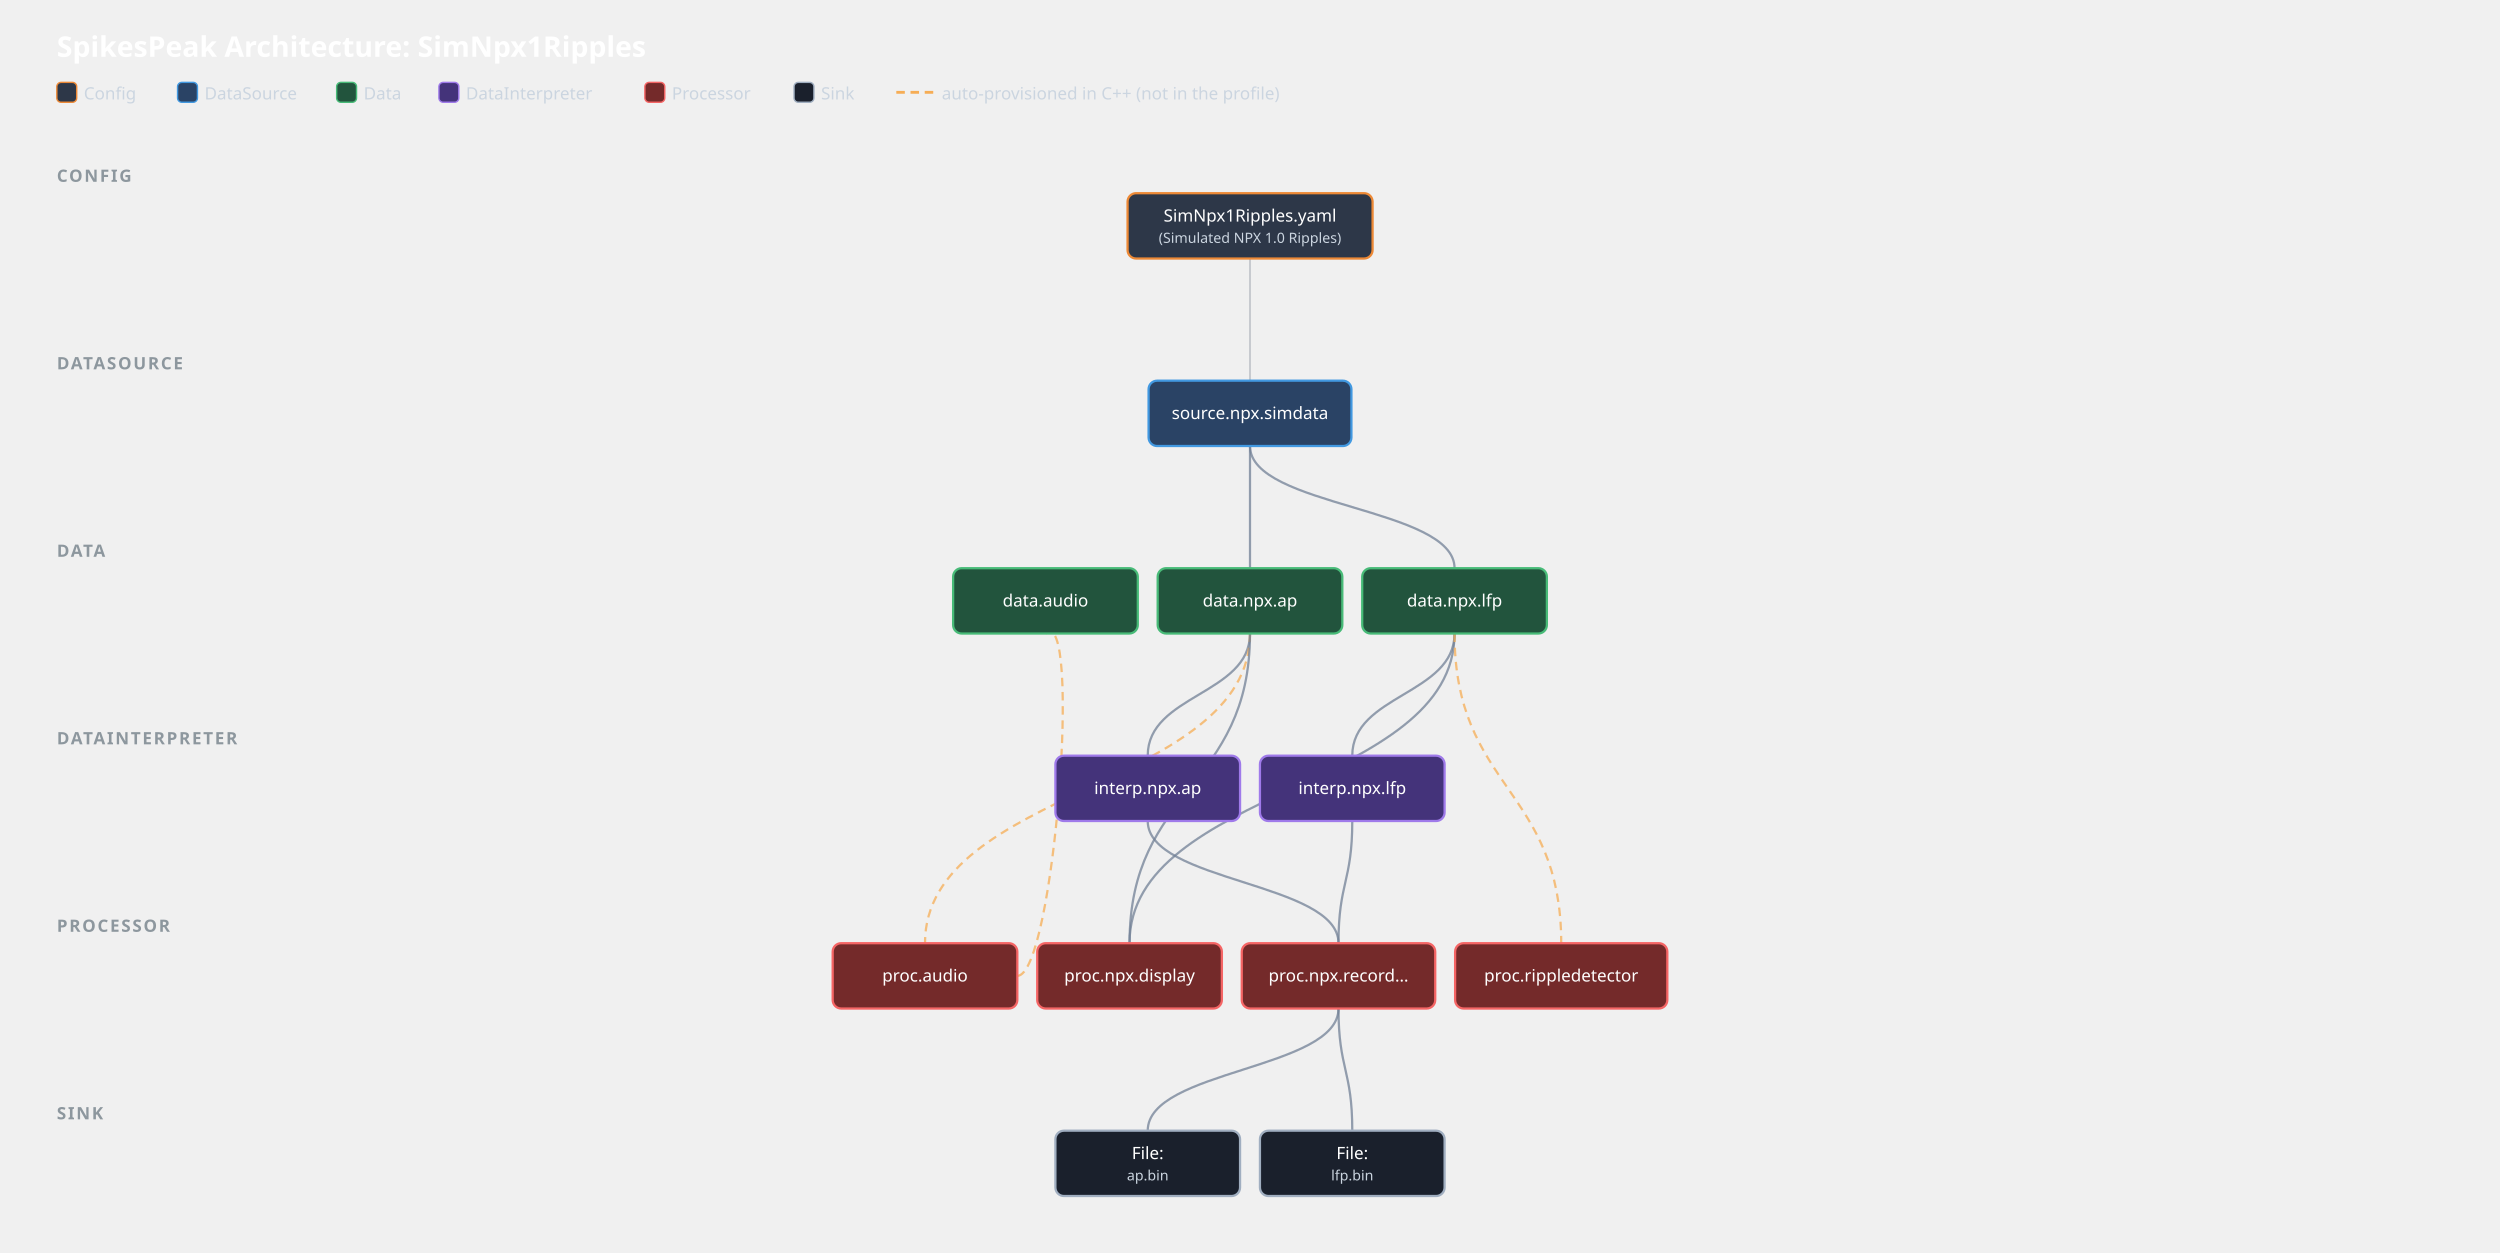
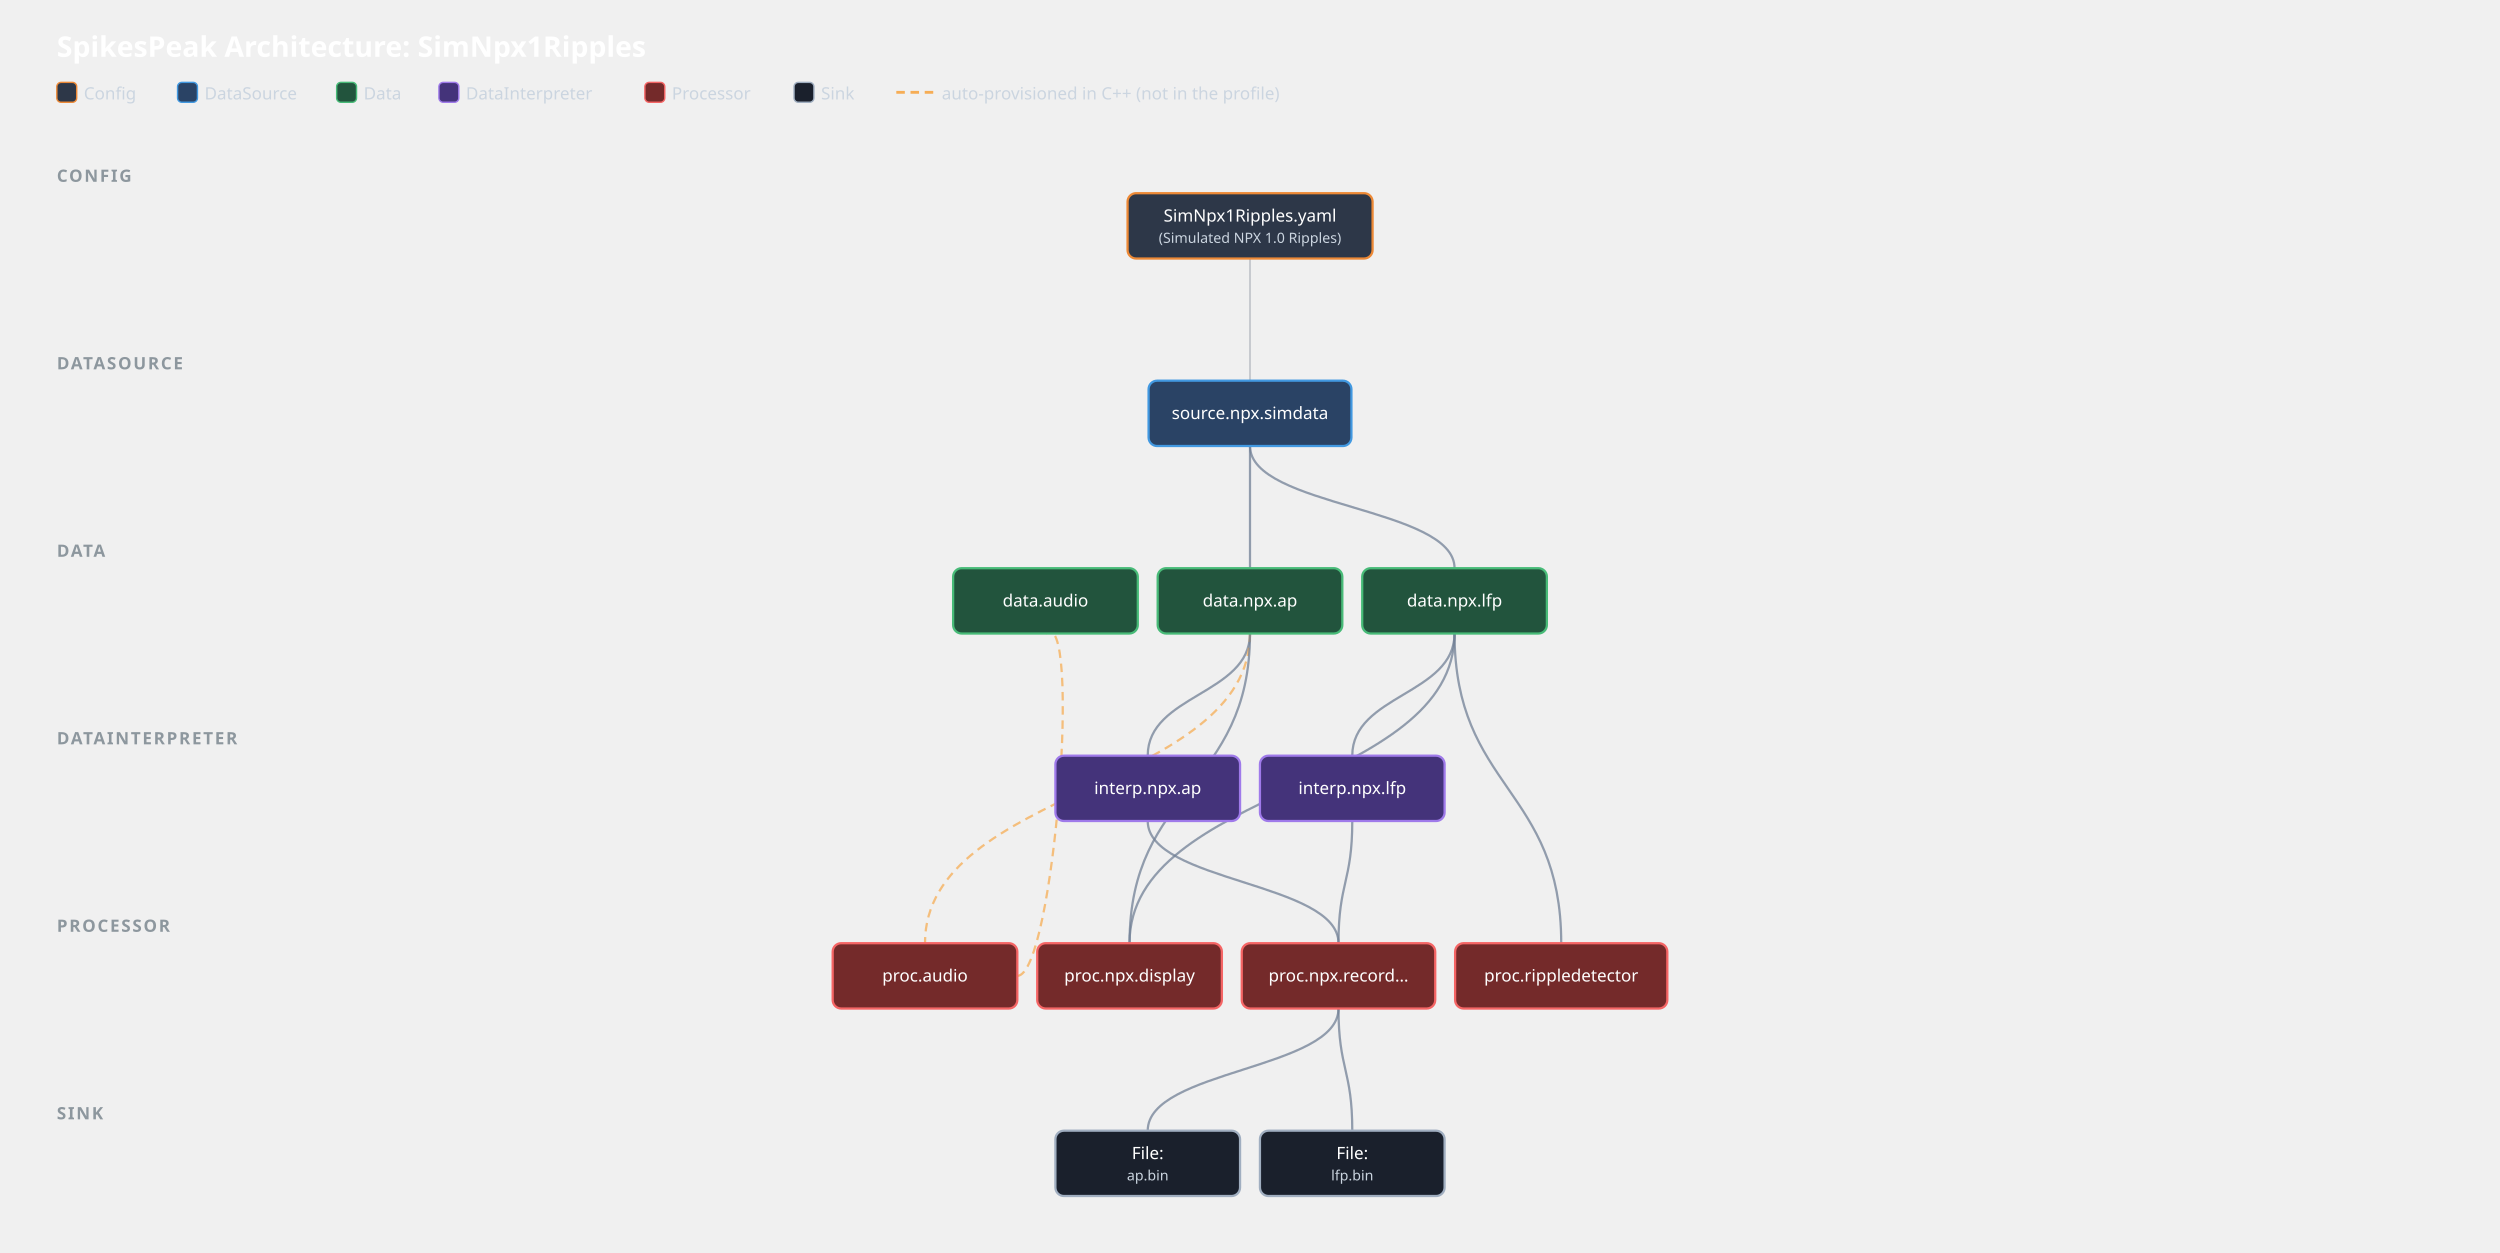
<svg xmlns="http://www.w3.org/2000/svg" width="1760.0" height="882.0" viewBox="0 0 1760.0 882.0" preserveAspectRatio="xMidYMin meet" style="background-color: #1a1a1a; max-width: 100%; height: auto;">
  <text x="40" y="40" fill="#fff" font-family="sans-serif" font-size="20" font-weight="bold">SpikesPeak Architecture: SimNpx1Ripples</text>
  <g id="legend">
    <rect x="40" y="58" width="14" height="14" rx="3" fill="#2d3748" stroke="#ed8936" stroke-width="1" />
    <text x="59" y="70" fill="#cbd5e0" font-family="sans-serif" font-size="12">Config</text>
    <rect x="125" y="58" width="14" height="14" rx="3" fill="#2a4365" stroke="#4299e1" stroke-width="1" />
    <text x="144" y="70" fill="#cbd5e0" font-family="sans-serif" font-size="12">DataSource</text>
    <rect x="237" y="58" width="14" height="14" rx="3" fill="#22543d" stroke="#48bb78" stroke-width="1" />
    <text x="256" y="70" fill="#cbd5e0" font-family="sans-serif" font-size="12">Data</text>
    <rect x="309" y="58" width="14" height="14" rx="3" fill="#44337a" stroke="#9f7aea" stroke-width="1" />
    <text x="328" y="70" fill="#cbd5e0" font-family="sans-serif" font-size="12">DataInterpreter</text>
    <rect x="454" y="58" width="14" height="14" rx="3" fill="#742a2a" stroke="#f56565" stroke-width="1" />
    <text x="473" y="70" fill="#cbd5e0" font-family="sans-serif" font-size="12">Processor</text>
    <rect x="559" y="58" width="14" height="14" rx="3" fill="#1a202c" stroke="#a0aec0" stroke-width="1" />
    <text x="578" y="70" fill="#cbd5e0" font-family="sans-serif" font-size="12">Sink</text>
    <path d="M 631 65 l 26 0" stroke="#f6ad55" stroke-width="2" stroke-dasharray="6 4" />
    <text x="663" y="70" fill="#cbd5e0" font-family="sans-serif" font-size="12">auto-provisioned in C++ (not in the profile)</text>
  </g>
  <g id="edges">
    <path d="M 880.0 182.0 C 880.0 207.8, 880.0 224.0, 880.0 242.0 L 880.0 268.0" fill="none" stroke="#4a5568" stroke-width="1.0" opacity="0.35" />
    <path d="M 880.0 446.0 C 880.0 489.0, 808.0 489.0, 808.0 532.0" fill="none" stroke="#718096" stroke-width="1.6" opacity="0.75" />
    <path d="M 880.0 446.0 C 880.0 555.0, 651.2 555.0, 651.2 664.0" fill="none" stroke="#f6ad55" stroke-width="1.6" opacity="0.75" stroke-dasharray="6 4" />
    <path d="M 880.0 446.0 C 880.0 555.0, 795.2 555.0, 795.2 664.0" fill="none" stroke="#718096" stroke-width="1.6" opacity="0.75" />
    <path d="M 1024.0 446.0 C 1024.0 489.0, 952.0 489.0, 952.0 532.0" fill="none" stroke="#718096" stroke-width="1.6" opacity="0.75" />
    <path d="M 1024.0 446.0 C 1024.0 555.0, 795.2 555.0, 795.2 664.0" fill="none" stroke="#718096" stroke-width="1.6" opacity="0.75" />
-     <path d="M 1024.0 446.0 C 1024.0 555.0, 1099.1 555.0, 1099.1 664.0" fill="none" stroke="#f6ad55" stroke-width="1.6" opacity="0.75" stroke-dasharray="6 4" />
+     <path d="M 1024.0 446.0 C 1024.0 555.0, 1099.1 555.0, 1099.1 664.0" fill="none" stroke="#718096" stroke-width="1.6" opacity="0.75" />
    <path d="M 808.0 578.0 C 808.0 621.0, 942.3 621.0, 942.3 664.0" fill="none" stroke="#718096" stroke-width="1.6" opacity="0.75" />
    <path d="M 952.0 578.0 C 952.0 621.0, 942.3 621.0, 942.3 664.0" fill="none" stroke="#718096" stroke-width="1.6" opacity="0.75" />
    <path d="M 716.2 687.0 C 742.2 687.0, 762.0 423.0, 736.0 446.0" fill="none" stroke="#f6ad55" stroke-width="1.6" opacity="0.75" stroke-dasharray="6 4" />
    <path d="M 942.3 710.0 C 942.3 753.0, 808.0 753.0, 808.0 796.0" fill="none" stroke="#718096" stroke-width="1.6" opacity="0.75" />
    <path d="M 942.3 710.0 C 942.3 753.0, 952.0 753.0, 952.0 796.0" fill="none" stroke="#718096" stroke-width="1.6" opacity="0.75" />
    <path d="M 880.0 314.0 C 880.0 357.0, 880.0 357.0, 880.0 400.0" fill="none" stroke="#718096" stroke-width="1.6" opacity="0.75" />
    <path d="M 880.0 314.0 C 880.0 357.0, 1024.0 357.0, 1024.0 400.0" fill="none" stroke="#718096" stroke-width="1.6" opacity="0.75" />
  </g>
  <g id="nodes">
    <text x="40" y="128.0" fill="#8d979e" font-family="sans-serif" font-size="12" font-weight="bold" letter-spacing="1.2">CONFIG</text>
    <text x="40" y="260.0" fill="#8d979e" font-family="sans-serif" font-size="12" font-weight="bold" letter-spacing="1.2">DATASOURCE</text>
    <text x="40" y="392.0" fill="#8d979e" font-family="sans-serif" font-size="12" font-weight="bold" letter-spacing="1.2">DATA</text>
    <text x="40" y="524.0" fill="#8d979e" font-family="sans-serif" font-size="12" font-weight="bold" letter-spacing="1.2">DATAINTERPRETER</text>
    <text x="40" y="656.0" fill="#8d979e" font-family="sans-serif" font-size="12" font-weight="bold" letter-spacing="1.2">PROCESSOR</text>
    <text x="40" y="788.0" fill="#8d979e" font-family="sans-serif" font-size="12" font-weight="bold" letter-spacing="1.2">SINK</text>
    <rect x="793.8" y="136.0" width="172.5" height="46" rx="6" fill="#2d3748" stroke="#ed8936" stroke-width="1.6" />
    <text x="880.0" y="156.0" fill="#fff" font-family="sans-serif" font-size="12" text-anchor="middle">SimNpx1Ripples.yaml</text>
    <text x="880.0" y="171.0" fill="#cbd5e0" font-family="sans-serif" font-size="10" text-anchor="middle">(Simulated NPX 1.0 Ripples)</text>
    <rect x="671.0" y="400.0" width="130.0" height="46" rx="6" fill="#22543d" stroke="#48bb78" stroke-width="1.6" />
    <text x="736.0" y="427.0" fill="#fff" font-family="sans-serif" font-size="12" text-anchor="middle">data.audio</text>
    <rect x="815.0" y="400.0" width="130.0" height="46" rx="6" fill="#22543d" stroke="#48bb78" stroke-width="1.6" />
    <text x="880.0" y="427.0" fill="#fff" font-family="sans-serif" font-size="12" text-anchor="middle">data.npx.ap</text>
    <rect x="959.0" y="400.0" width="130.0" height="46" rx="6" fill="#22543d" stroke="#48bb78" stroke-width="1.6" />
    <text x="1024.0" y="427.0" fill="#fff" font-family="sans-serif" font-size="12" text-anchor="middle">data.npx.lfp</text>
    <rect x="743.0" y="532.0" width="130.0" height="46" rx="6" fill="#44337a" stroke="#9f7aea" stroke-width="1.6" />
    <text x="808.0" y="559.0" fill="#fff" font-family="sans-serif" font-size="12" text-anchor="middle">interp.npx.ap</text>
    <rect x="887.0" y="532.0" width="130.0" height="46" rx="6" fill="#44337a" stroke="#9f7aea" stroke-width="1.6" />
    <text x="952.0" y="559.0" fill="#fff" font-family="sans-serif" font-size="12" text-anchor="middle">interp.npx.lfp</text>
    <rect x="586.2" y="664.0" width="130.0" height="46" rx="6" fill="#742a2a" stroke="#f56565" stroke-width="1.6" />
    <text x="651.2" y="691.0" fill="#fff" font-family="sans-serif" font-size="12" text-anchor="middle">proc.audio</text>
    <rect x="730.2" y="664.0" width="130.0" height="46" rx="6" fill="#742a2a" stroke="#f56565" stroke-width="1.6" />
    <text x="795.2" y="691.0" fill="#fff" font-family="sans-serif" font-size="12" text-anchor="middle">proc.npx.display</text>
    <rect x="874.2" y="664.0" width="136.2" height="46" rx="6" fill="#742a2a" stroke="#f56565" stroke-width="1.6" />
    <text x="942.3" y="691.0" fill="#fff" font-family="sans-serif" font-size="12" text-anchor="middle">proc.npx.record…</text>
    <rect x="1024.4" y="664.0" width="149.4" height="46" rx="6" fill="#742a2a" stroke="#f56565" stroke-width="1.6" />
    <text x="1099.1" y="691.0" fill="#fff" font-family="sans-serif" font-size="12" text-anchor="middle">proc.rippledetector</text>
    <rect x="743.0" y="796.0" width="130.0" height="46" rx="6" fill="#1a202c" stroke="#a0aec0" stroke-width="1.6" />
    <text x="808.0" y="816.0" fill="#fff" font-family="sans-serif" font-size="12" text-anchor="middle">File:</text>
    <text x="808.0" y="831.0" fill="#cbd5e0" font-family="sans-serif" font-size="10" text-anchor="middle">ap.bin</text>
    <rect x="887.0" y="796.0" width="130.0" height="46" rx="6" fill="#1a202c" stroke="#a0aec0" stroke-width="1.6" />
    <text x="952.0" y="816.0" fill="#fff" font-family="sans-serif" font-size="12" text-anchor="middle">File:</text>
    <text x="952.0" y="831.0" fill="#cbd5e0" font-family="sans-serif" font-size="10" text-anchor="middle">lfp.bin</text>
    <rect x="808.6" y="268.0" width="142.8" height="46" rx="6" fill="#2a4365" stroke="#4299e1" stroke-width="1.6" />
    <text x="880.0" y="295.0" fill="#fff" font-family="sans-serif" font-size="12" text-anchor="middle">source.npx.simdata</text>
  </g>
</svg>
